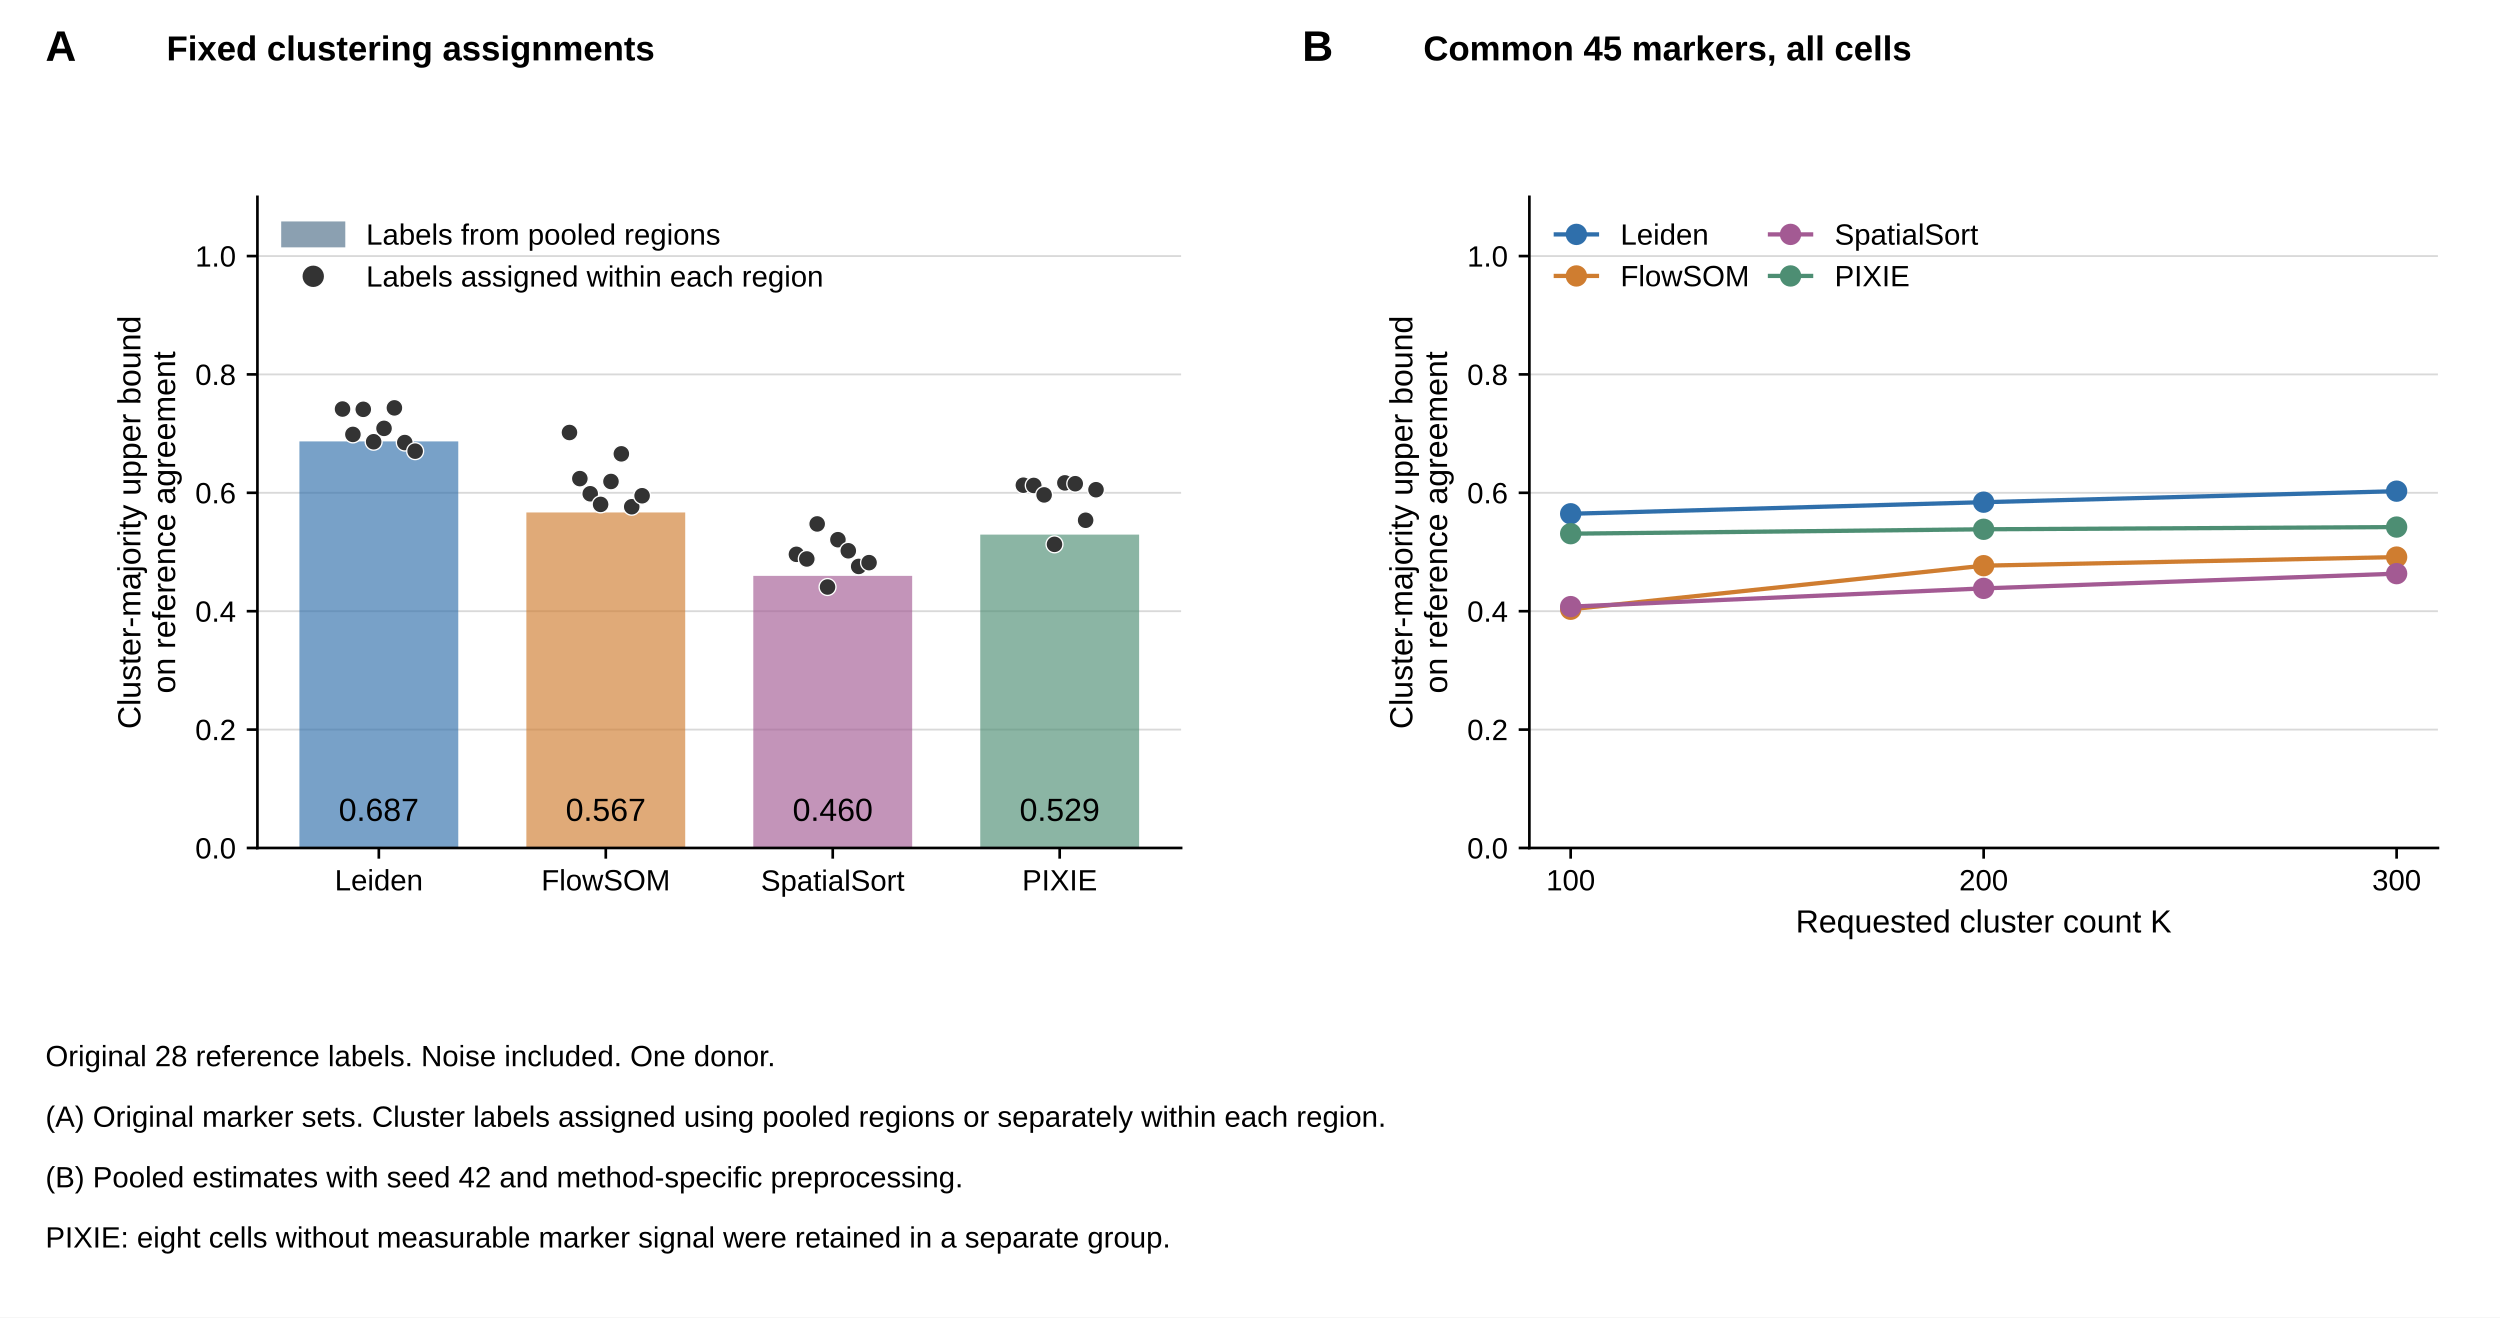
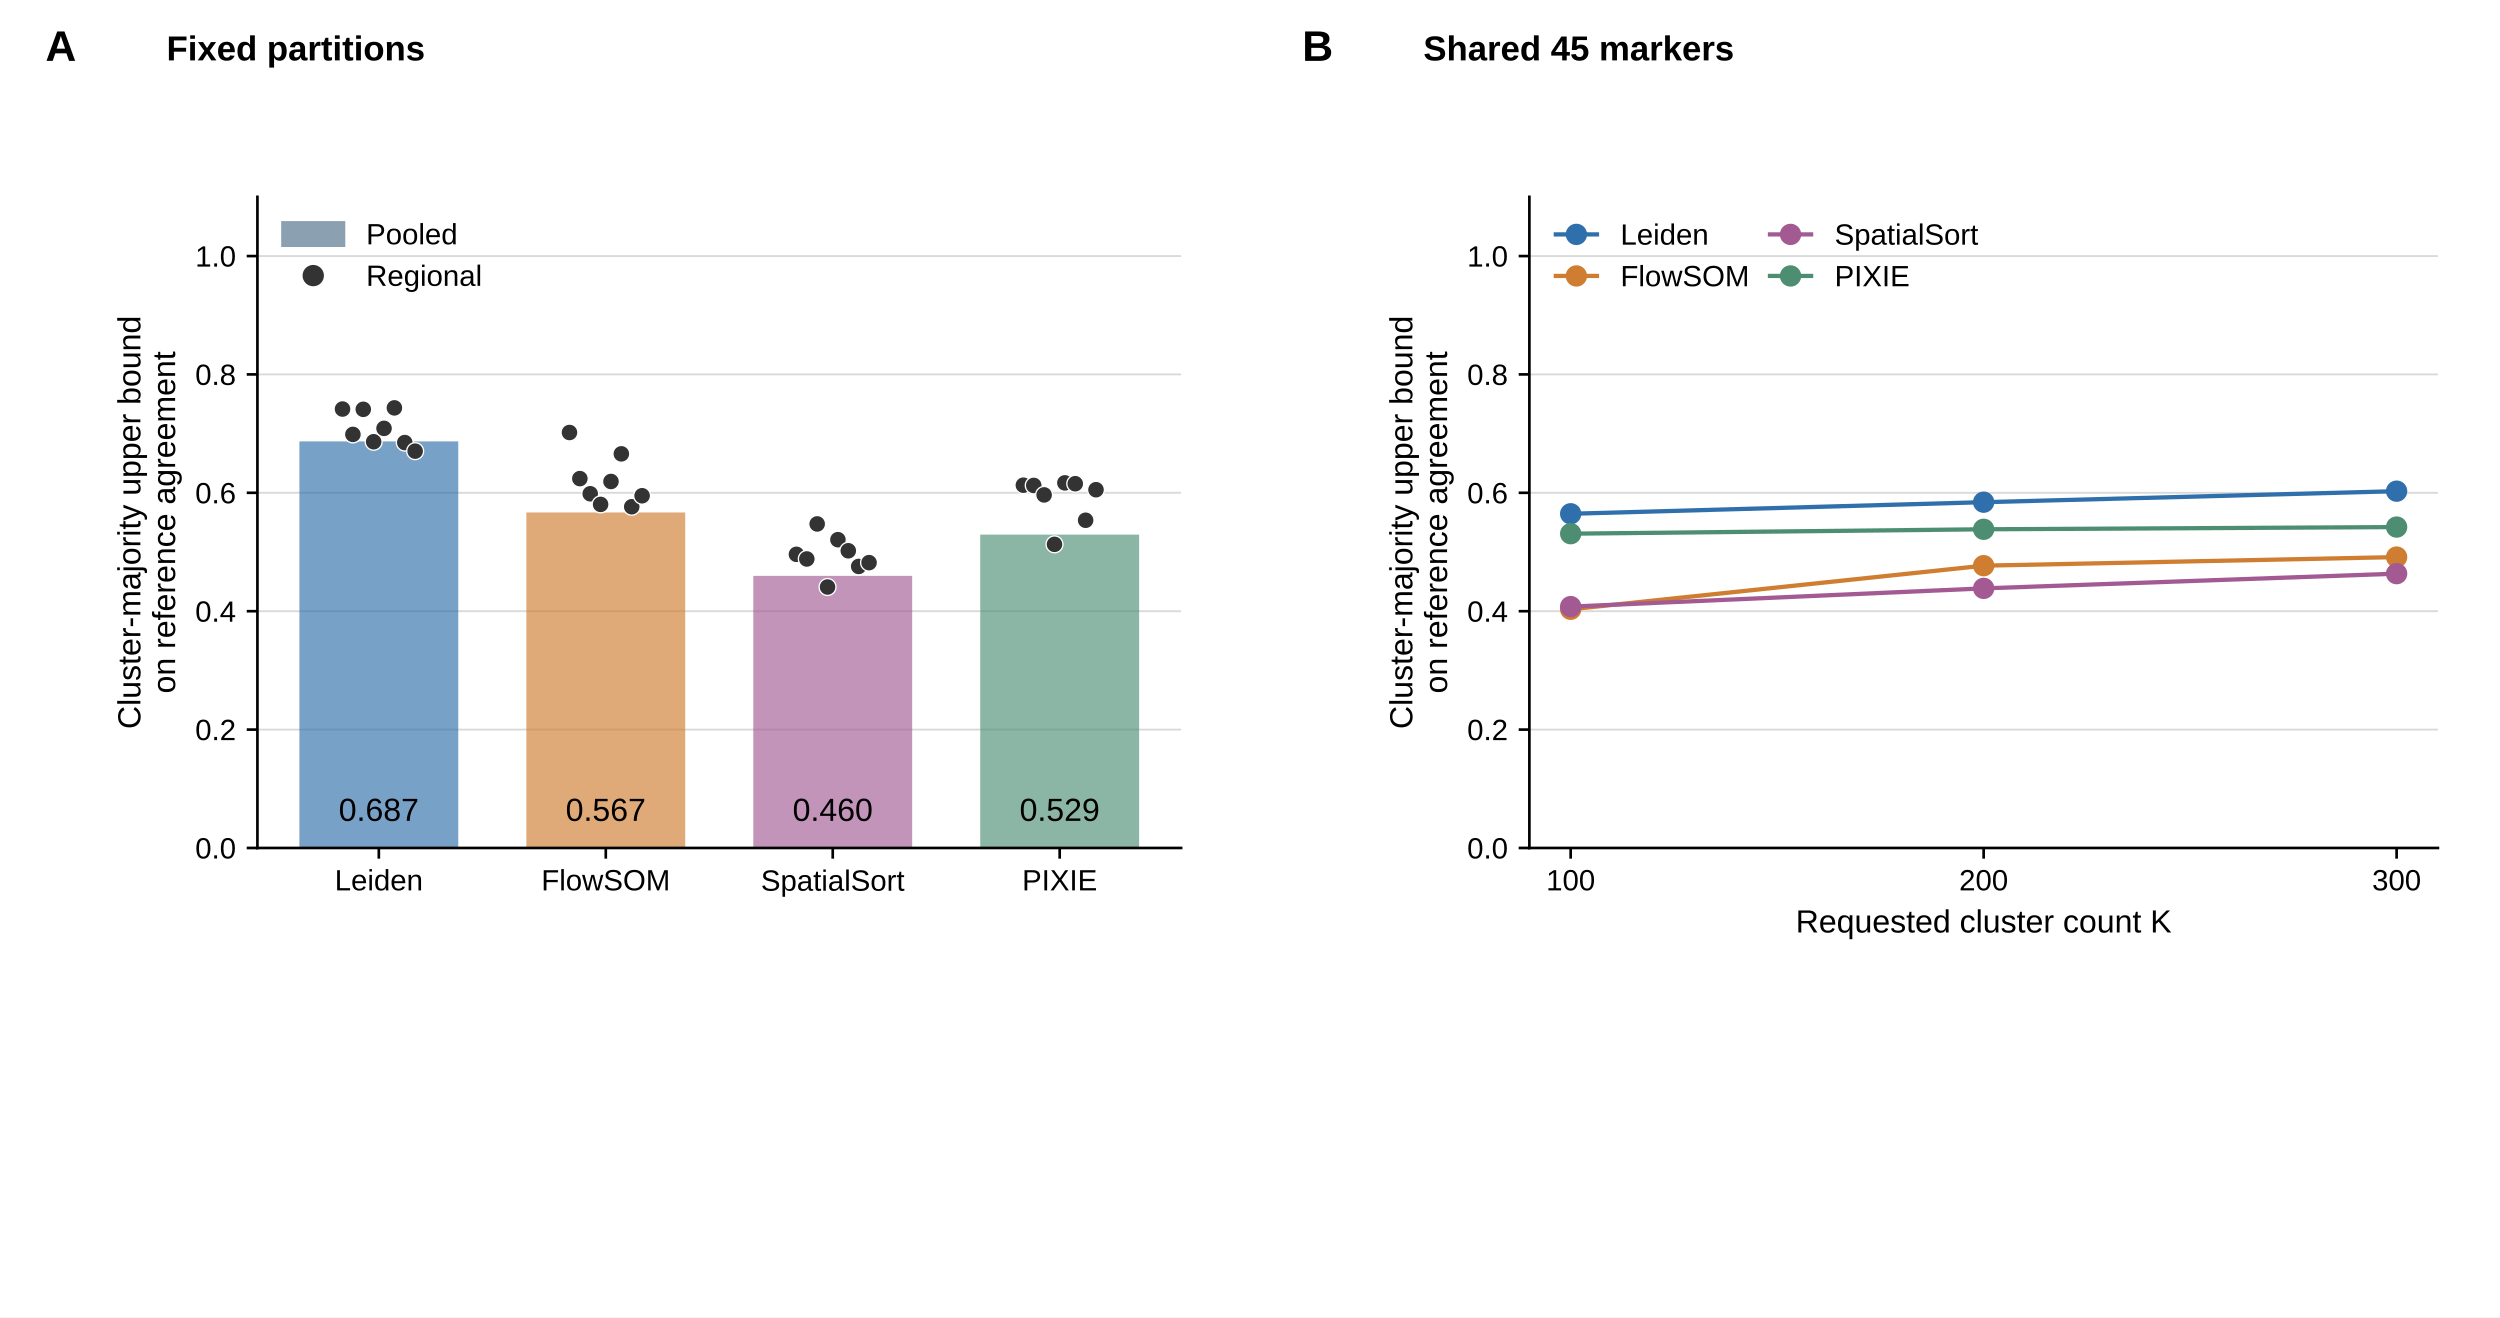
<svg xmlns="http://www.w3.org/2000/svg" xmlns:xlink="http://www.w3.org/1999/xlink" width="468pt" height="246.614pt" viewBox="0 0 468 246.614" version="1.1">
  <defs>
    <style type="text/css">*{stroke-linejoin: round; stroke-linecap: butt}</style>
  </defs>
  <g id="figure_1">
    <g id="patch_1">
      <path d="M 0 246.614  L 468 246.614  L 468 0  L 0 0  z " style="fill: #ffffff" />
    </g>
    <g id="axes_1">
      <g id="patch_2">
        <path d="M 48.189 158.74  L 221.102 158.74  L 221.102 36.85  L 48.189 36.85  z " style="fill: #ffffff" />
      </g>
      <g id="matplotlib.axis_1">
        <g id="xtick_1">
          <g id="line2d_1">
            <defs>
              <path id="me28803f079" d="M 0 0  L 0 2  " style="stroke: #000000; stroke-width: 0.5" />
            </defs>
            <g>
              <use xlink:href="#me28803f079" x="70.918" y="158.74" style="stroke: #000000; stroke-width: 0.5" />
            </g>
          </g>
          <g id="text_1">
-             <text style="font: 5.5px 'Arial', 'Liberation Sans', 'DejaVu Sans', sans-serif; text-anchor: middle" x="70.918" y="166.677" transform="rotate(-0 70.91838 166.677)">Leiden</text>
+             <text style="font-size: 5.5px; font-family: 'Arial', 'Liberation Sans', 'DejaVu Sans', sans-serif; text-anchor: middle" x="70.918" y="166.677" transform="rotate(-0 70.91838 166.677)">Leiden</text>
          </g>
        </g>
        <g id="xtick_2">
          <g id="line2d_2">
            <g>
              <use xlink:href="#me28803f079" x="113.403" y="158.74" style="stroke: #000000; stroke-width: 0.5" />
            </g>
          </g>
          <g id="text_2">
-             <text style="font: 5.5px 'Arial', 'Liberation Sans', 'DejaVu Sans', sans-serif; text-anchor: middle" x="113.403" y="166.677" transform="rotate(-0 113.4032 166.677)">FlowSOM</text>
+             <text style="font-size: 5.5px; font-family: 'Arial', 'Liberation Sans', 'DejaVu Sans', sans-serif; text-anchor: middle" x="113.403" y="166.677" transform="rotate(-0 113.4032 166.677)">FlowSOM</text>
          </g>
        </g>
        <g id="xtick_3">
          <g id="line2d_3">
            <g>
              <use xlink:href="#me28803f079" x="155.888" y="158.74" style="stroke: #000000; stroke-width: 0.5" />
            </g>
          </g>
          <g id="text_3">
-             <text style="font: 5.5px 'Arial', 'Liberation Sans', 'DejaVu Sans', sans-serif; text-anchor: middle" x="155.888" y="166.744" transform="rotate(-0 155.8881 166.744)">SpatialSort</text>
+             <text style="font-size: 5.5px; font-family: 'Arial', 'Liberation Sans', 'DejaVu Sans', sans-serif; text-anchor: middle" x="155.888" y="166.744" transform="rotate(-0 155.8881 166.744)">SpatialSort</text>
          </g>
        </g>
        <g id="xtick_4">
          <g id="line2d_4">
            <g>
              <use xlink:href="#me28803f079" x="198.373" y="158.74" style="stroke: #000000; stroke-width: 0.5" />
            </g>
          </g>
          <g id="text_4">
-             <text style="font: 5.5px 'Arial', 'Liberation Sans', 'DejaVu Sans', sans-serif; text-anchor: middle" x="198.373" y="166.677" transform="rotate(-0 198.373 166.677)">PIXIE</text>
+             <text style="font-size: 5.5px; font-family: 'Arial', 'Liberation Sans', 'DejaVu Sans', sans-serif; text-anchor: middle" x="198.373" y="166.677" transform="rotate(-0 198.373 166.677)">PIXIE</text>
          </g>
        </g>
      </g>
      <g id="matplotlib.axis_2">
        <g id="ytick_1">
          <g id="line2d_5">
-             <path d="M 48.189 158.74  L 221.102 158.74  " clip-path="url(#pdd2e382ac9)" style="fill: none; stroke: #d9d9d9; stroke-width: 0.35; stroke-linecap: square" />
+             <path d="M 48.189 158.74  L 221.102 158.74  " clip-path="url(#p82d02a8e5f)" style="fill: none; stroke: #d9d9d9; stroke-width: 0.35; stroke-linecap: square" />
          </g>
          <g id="line2d_6">
            <defs>
              <path id="m3e0531e842" d="M 0 0  L -2 0  " style="stroke: #000000; stroke-width: 0.5" />
            </defs>
            <g>
              <use xlink:href="#m3e0531e842" x="48.189" y="158.74" style="stroke: #000000; stroke-width: 0.5" />
            </g>
          </g>
          <g id="text_5">
-             <text style="font: 5.5px 'Arial', 'Liberation Sans', 'DejaVu Sans', sans-serif; text-anchor: end" x="44.189" y="160.709" transform="rotate(-0 44.18898 160.7086)">0.0</text>
+             <text style="font-size: 5.5px; font-family: 'Arial', 'Liberation Sans', 'DejaVu Sans', sans-serif; text-anchor: end" x="44.189" y="160.709" transform="rotate(-0 44.18898 160.7086)">0.0</text>
          </g>
        </g>
        <g id="ytick_2">
          <g id="line2d_7">
-             <path d="M 48.189 136.578  L 221.102 136.578  " clip-path="url(#pdd2e382ac9)" style="fill: none; stroke: #d9d9d9; stroke-width: 0.35; stroke-linecap: square" />
+             <path d="M 48.189 136.578  L 221.102 136.578  " clip-path="url(#p82d02a8e5f)" style="fill: none; stroke: #d9d9d9; stroke-width: 0.35; stroke-linecap: square" />
          </g>
          <g id="line2d_8">
            <g>
              <use xlink:href="#m3e0531e842" x="48.189" y="136.578" style="stroke: #000000; stroke-width: 0.5" />
            </g>
          </g>
          <g id="text_6">
-             <text style="font: 5.5px 'Arial', 'Liberation Sans', 'DejaVu Sans', sans-serif; text-anchor: end" x="44.189" y="138.547" transform="rotate(-0 44.18898 138.5468)">0.2</text>
+             <text style="font-size: 5.5px; font-family: 'Arial', 'Liberation Sans', 'DejaVu Sans', sans-serif; text-anchor: end" x="44.189" y="138.547" transform="rotate(-0 44.18898 138.5468)">0.2</text>
          </g>
        </g>
        <g id="ytick_3">
          <g id="line2d_9">
-             <path d="M 48.189 114.417  L 221.102 114.417  " clip-path="url(#pdd2e382ac9)" style="fill: none; stroke: #d9d9d9; stroke-width: 0.35; stroke-linecap: square" />
+             <path d="M 48.189 114.417  L 221.102 114.417  " clip-path="url(#p82d02a8e5f)" style="fill: none; stroke: #d9d9d9; stroke-width: 0.35; stroke-linecap: square" />
          </g>
          <g id="line2d_10">
            <g>
              <use xlink:href="#m3e0531e842" x="48.189" y="114.417" style="stroke: #000000; stroke-width: 0.5" />
            </g>
          </g>
          <g id="text_7">
-             <text style="font: 5.5px 'Arial', 'Liberation Sans', 'DejaVu Sans', sans-serif; text-anchor: end" x="44.189" y="116.385" transform="rotate(-0 44.18898 116.385)">0.4</text>
+             <text style="font-size: 5.5px; font-family: 'Arial', 'Liberation Sans', 'DejaVu Sans', sans-serif; text-anchor: end" x="44.189" y="116.385" transform="rotate(-0 44.18898 116.385)">0.4</text>
          </g>
        </g>
        <g id="ytick_4">
          <g id="line2d_11">
-             <path d="M 48.189 92.255  L 221.102 92.255  " clip-path="url(#pdd2e382ac9)" style="fill: none; stroke: #d9d9d9; stroke-width: 0.35; stroke-linecap: square" />
+             <path d="M 48.189 92.255  L 221.102 92.255  " clip-path="url(#p82d02a8e5f)" style="fill: none; stroke: #d9d9d9; stroke-width: 0.35; stroke-linecap: square" />
          </g>
          <g id="line2d_12">
            <g>
              <use xlink:href="#m3e0531e842" x="48.189" y="92.255" style="stroke: #000000; stroke-width: 0.5" />
            </g>
          </g>
          <g id="text_8">
-             <text style="font: 5.5px 'Arial', 'Liberation Sans', 'DejaVu Sans', sans-serif; text-anchor: end" x="44.189" y="94.223" transform="rotate(-0 44.18898 94.22323)">0.6</text>
+             <text style="font-size: 5.5px; font-family: 'Arial', 'Liberation Sans', 'DejaVu Sans', sans-serif; text-anchor: end" x="44.189" y="94.223" transform="rotate(-0 44.18898 94.22323)">0.6</text>
          </g>
        </g>
        <g id="ytick_5">
          <g id="line2d_13">
-             <path d="M 48.189 70.093  L 221.102 70.093  " clip-path="url(#pdd2e382ac9)" style="fill: none; stroke: #d9d9d9; stroke-width: 0.35; stroke-linecap: square" />
+             <path d="M 48.189 70.093  L 221.102 70.093  " clip-path="url(#p82d02a8e5f)" style="fill: none; stroke: #d9d9d9; stroke-width: 0.35; stroke-linecap: square" />
          </g>
          <g id="line2d_14">
            <g>
              <use xlink:href="#m3e0531e842" x="48.189" y="70.093" style="stroke: #000000; stroke-width: 0.5" />
            </g>
          </g>
          <g id="text_9">
-             <text style="font: 5.5px 'Arial', 'Liberation Sans', 'DejaVu Sans', sans-serif; text-anchor: end" x="44.189" y="72.061" transform="rotate(-0 44.18898 72.06145)">0.8</text>
+             <text style="font-size: 5.5px; font-family: 'Arial', 'Liberation Sans', 'DejaVu Sans', sans-serif; text-anchor: end" x="44.189" y="72.061" transform="rotate(-0 44.18898 72.06145)">0.8</text>
          </g>
        </g>
        <g id="ytick_6">
          <g id="line2d_15">
-             <path d="M 48.189 47.931  L 221.102 47.931  " clip-path="url(#pdd2e382ac9)" style="fill: none; stroke: #d9d9d9; stroke-width: 0.35; stroke-linecap: square" />
+             <path d="M 48.189 47.931  L 221.102 47.931  " clip-path="url(#p82d02a8e5f)" style="fill: none; stroke: #d9d9d9; stroke-width: 0.35; stroke-linecap: square" />
          </g>
          <g id="line2d_16">
            <g>
              <use xlink:href="#m3e0531e842" x="48.189" y="47.931" style="stroke: #000000; stroke-width: 0.5" />
            </g>
          </g>
          <g id="text_10">
-             <text style="font: 5.5px 'Arial', 'Liberation Sans', 'DejaVu Sans', sans-serif; text-anchor: end" x="44.189" y="49.9" transform="rotate(-0 44.18898 49.89968)">1.0</text>
+             <text style="font-size: 5.5px; font-family: 'Arial', 'Liberation Sans', 'DejaVu Sans', sans-serif; text-anchor: end" x="44.189" y="49.9" transform="rotate(-0 44.18898 49.89968)">1.0</text>
          </g>
        </g>
        <g id="text_11">
-           <text style="font: 6px 'Arial', 'Liberation Sans', 'DejaVu Sans', sans-serif" transform="translate(26.27698 136.4775) rotate(-90)">Cluster-majority upper bound</text>
-           <text style="font: 6px 'Arial', 'Liberation Sans', 'DejaVu Sans', sans-serif" transform="translate(32.78116 129.8123) rotate(-90)">on reference agreement</text>
+           <text style="font-size: 6px; font-family: 'Arial', 'Liberation Sans', 'DejaVu Sans', sans-serif" transform="translate(26.27698 136.4775) rotate(-90)">Cluster-majority upper bound</text>
+           <text style="font-size: 6px; font-family: 'Arial', 'Liberation Sans', 'DejaVu Sans', sans-serif" transform="translate(32.78116 129.8123) rotate(-90)">on reference agreement</text>
        </g>
      </g>
      <g id="patch_3">
-         <path d="M 56.049 158.74  L 85.788 158.74  L 85.788 82.631  L 56.049 82.631  z " clip-path="url(#pdd2e382ac9)" style="fill: #2f6fab; opacity: 0.65" />
+         <path d="M 56.049 158.74  L 85.788 158.74  L 85.788 82.631  L 56.049 82.631  z " clip-path="url(#p82d02a8e5f)" style="fill: #2f6fab; opacity: 0.65" />
      </g>
      <g id="patch_4">
-         <path d="M 98.534 158.74  L 128.273 158.74  L 128.273 95.933  L 98.534 95.933  z " clip-path="url(#pdd2e382ac9)" style="fill: #cf7d30; opacity: 0.65" />
+         <path d="M 98.534 158.74  L 128.273 158.74  L 128.273 95.933  L 98.534 95.933  z " clip-path="url(#p82d02a8e5f)" style="fill: #cf7d30; opacity: 0.65" />
      </g>
      <g id="patch_5">
-         <path d="M 141.018 158.74  L 170.758 158.74  L 170.758 107.802  L 141.018 107.802  z " clip-path="url(#pdd2e382ac9)" style="fill: #a35a93; opacity: 0.65" />
+         <path d="M 141.018 158.74  L 170.758 158.74  L 170.758 107.802  L 141.018 107.802  z " clip-path="url(#p82d02a8e5f)" style="fill: #a35a93; opacity: 0.65" />
      </g>
      <g id="patch_6">
-         <path d="M 183.503 158.74  L 213.243 158.74  L 213.243 100.078  L 183.503 100.078  z " clip-path="url(#pdd2e382ac9)" style="fill: #4d8e73; opacity: 0.65" />
+         <path d="M 183.503 158.74  L 213.243 158.74  L 213.243 100.078  L 183.503 100.078  z " clip-path="url(#p82d02a8e5f)" style="fill: #4d8e73; opacity: 0.65" />
      </g>
      <g id="patch_7">
        <path d="M 48.189 158.74  L 48.189 36.85  " style="fill: none; stroke: #000000; stroke-width: 0.5; stroke-linejoin: miter; stroke-linecap: square" />
      </g>
      <g id="patch_8">
        <path d="M 48.189 158.74  L 221.102 158.74  " style="fill: none; stroke: #000000; stroke-width: 0.5; stroke-linejoin: miter; stroke-linecap: square" />
      </g>
      <g id="PathCollection_1">
        <defs>
          <path id="ma0371ac737" d="M 0 1.581  C 0.419 1.581 0.822 1.415 1.118 1.118  C 1.415 0.822 1.581 0.419 1.581 0  C 1.581 -0.419 1.415 -0.822 1.118 -1.118  C 0.822 -1.415 0.419 -1.581 0 -1.581  C -0.419 -1.581 -0.822 -1.415 -1.118 -1.118  C -1.415 -0.822 -1.581 -0.419 -1.581 0  C -1.581 0.419 -1.415 0.822 -1.118 1.118  C -0.822 1.415 -0.419 1.581 0 1.581  z " style="stroke: #ffffff; stroke-width: 0.25" />
        </defs>
-         <g clip-path="url(#pdd2e382ac9)">
+         <g clip-path="url(#p82d02a8e5f)">
          <use xlink:href="#ma0371ac737" x="64.121" y="76.573" style="fill: #333333; stroke: #ffffff; stroke-width: 0.25" />
          <use xlink:href="#ma0371ac737" x="66.063" y="81.324" style="fill: #333333; stroke: #ffffff; stroke-width: 0.25" />
          <use xlink:href="#ma0371ac737" x="68.005" y="76.625" style="fill: #333333; stroke: #ffffff; stroke-width: 0.25" />
          <use xlink:href="#ma0371ac737" x="69.947" y="82.695" style="fill: #333333; stroke: #ffffff; stroke-width: 0.25" />
          <use xlink:href="#ma0371ac737" x="71.889" y="80.19" style="fill: #333333; stroke: #ffffff; stroke-width: 0.25" />
          <use xlink:href="#ma0371ac737" x="73.832" y="76.354" style="fill: #333333; stroke: #ffffff; stroke-width: 0.25" />
          <use xlink:href="#ma0371ac737" x="75.774" y="82.847" style="fill: #333333; stroke: #ffffff; stroke-width: 0.25" />
          <use xlink:href="#ma0371ac737" x="77.716" y="84.457" style="fill: #333333; stroke: #ffffff; stroke-width: 0.25" />
        </g>
      </g>
      <g id="text_12">
-         <text style="font: 6px 'Arial', 'Liberation Sans', 'DejaVu Sans', sans-serif; text-anchor: middle" x="70.918" y="153.669" transform="rotate(-0 70.91838 153.6693)">0.687</text>
+         <text style="font-size: 6px; font-family: 'Arial', 'Liberation Sans', 'DejaVu Sans', sans-serif; text-anchor: middle" x="70.918" y="153.669" transform="rotate(-0 70.91838 153.6693)">0.687</text>
      </g>
      <g id="PathCollection_2">
-         <g clip-path="url(#pdd2e382ac9)">
+         <g clip-path="url(#p82d02a8e5f)">
          <use xlink:href="#ma0371ac737" x="106.606" y="80.965" style="fill: #333333; stroke: #ffffff; stroke-width: 0.25" />
          <use xlink:href="#ma0371ac737" x="108.548" y="89.595" style="fill: #333333; stroke: #ffffff; stroke-width: 0.25" />
          <use xlink:href="#ma0371ac737" x="110.49" y="92.432" style="fill: #333333; stroke: #ffffff; stroke-width: 0.25" />
          <use xlink:href="#ma0371ac737" x="112.432" y="94.424" style="fill: #333333; stroke: #ffffff; stroke-width: 0.25" />
          <use xlink:href="#ma0371ac737" x="114.374" y="90.133" style="fill: #333333; stroke: #ffffff; stroke-width: 0.25" />
          <use xlink:href="#ma0371ac737" x="116.316" y="84.96" style="fill: #333333; stroke: #ffffff; stroke-width: 0.25" />
          <use xlink:href="#ma0371ac737" x="118.259" y="94.865" style="fill: #333333; stroke: #ffffff; stroke-width: 0.25" />
          <use xlink:href="#ma0371ac737" x="120.201" y="92.804" style="fill: #333333; stroke: #ffffff; stroke-width: 0.25" />
        </g>
      </g>
      <g id="text_13">
-         <text style="font: 6px 'Arial', 'Liberation Sans', 'DejaVu Sans', sans-serif; text-anchor: middle" x="113.403" y="153.669" transform="rotate(-0 113.4032 153.6693)">0.567</text>
+         <text style="font-size: 6px; font-family: 'Arial', 'Liberation Sans', 'DejaVu Sans', sans-serif; text-anchor: middle" x="113.403" y="153.669" transform="rotate(-0 113.4032 153.6693)">0.567</text>
      </g>
      <g id="PathCollection_3">
-         <g clip-path="url(#pdd2e382ac9)">
+         <g clip-path="url(#p82d02a8e5f)">
          <use xlink:href="#ma0371ac737" x="149.091" y="103.771" style="fill: #333333; stroke: #ffffff; stroke-width: 0.25" />
          <use xlink:href="#ma0371ac737" x="151.033" y="104.638" style="fill: #333333; stroke: #ffffff; stroke-width: 0.25" />
          <use xlink:href="#ma0371ac737" x="152.975" y="98.08" style="fill: #333333; stroke: #ffffff; stroke-width: 0.25" />
          <use xlink:href="#ma0371ac737" x="154.917" y="109.888" style="fill: #333333; stroke: #ffffff; stroke-width: 0.25" />
          <use xlink:href="#ma0371ac737" x="156.859" y="101.03" style="fill: #333333; stroke: #ffffff; stroke-width: 0.25" />
          <use xlink:href="#ma0371ac737" x="158.801" y="103.105" style="fill: #333333; stroke: #ffffff; stroke-width: 0.25" />
          <use xlink:href="#ma0371ac737" x="160.744" y="106.036" style="fill: #333333; stroke: #ffffff; stroke-width: 0.25" />
          <use xlink:href="#ma0371ac737" x="162.686" y="105.326" style="fill: #333333; stroke: #ffffff; stroke-width: 0.25" />
        </g>
      </g>
      <g id="text_14">
-         <text style="font: 6px 'Arial', 'Liberation Sans', 'DejaVu Sans', sans-serif; text-anchor: middle" x="155.888" y="153.669" transform="rotate(-0 155.8881 153.6693)">0.460</text>
+         <text style="font-size: 6px; font-family: 'Arial', 'Liberation Sans', 'DejaVu Sans', sans-serif; text-anchor: middle" x="155.888" y="153.669" transform="rotate(-0 155.8881 153.6693)">0.460</text>
      </g>
      <g id="PathCollection_4">
-         <g clip-path="url(#pdd2e382ac9)">
+         <g clip-path="url(#p82d02a8e5f)">
          <use xlink:href="#ma0371ac737" x="191.575" y="90.83" style="fill: #333333; stroke: #ffffff; stroke-width: 0.25" />
          <use xlink:href="#ma0371ac737" x="193.518" y="90.875" style="fill: #333333; stroke: #ffffff; stroke-width: 0.25" />
          <use xlink:href="#ma0371ac737" x="195.46" y="92.646" style="fill: #333333; stroke: #ffffff; stroke-width: 0.25" />
          <use xlink:href="#ma0371ac737" x="197.402" y="101.903" style="fill: #333333; stroke: #ffffff; stroke-width: 0.25" />
          <use xlink:href="#ma0371ac737" x="199.344" y="90.394" style="fill: #333333; stroke: #ffffff; stroke-width: 0.25" />
          <use xlink:href="#ma0371ac737" x="201.286" y="90.551" style="fill: #333333; stroke: #ffffff; stroke-width: 0.25" />
          <use xlink:href="#ma0371ac737" x="203.228" y="97.392" style="fill: #333333; stroke: #ffffff; stroke-width: 0.25" />
          <use xlink:href="#ma0371ac737" x="205.171" y="91.675" style="fill: #333333; stroke: #ffffff; stroke-width: 0.25" />
        </g>
      </g>
      <g id="text_15">
-         <text style="font: 6px 'Arial', 'Liberation Sans', 'DejaVu Sans', sans-serif; text-anchor: middle" x="198.373" y="153.669" transform="rotate(-0 198.373 153.6693)">0.529</text>
+         <text style="font-size: 6px; font-family: 'Arial', 'Liberation Sans', 'DejaVu Sans', sans-serif; text-anchor: middle" x="198.373" y="153.669" transform="rotate(-0 198.373 153.6693)">0.529</text>
      </g>
      <g id="legend_1">
        <g id="patch_9">
-           <path d="M 53.139 45.804  L 64.139 45.804  L 64.139 41.954  L 53.139 41.954  z " style="fill: #8ba0b1; stroke: #8ba0b1; stroke-linejoin: miter" />
+           <path d="M 53.139 45.737  L 64.139 45.737  L 64.139 41.887  L 53.139 41.887  z " style="fill: #8ba0b1; stroke: #8ba0b1; stroke-linejoin: miter" />
        </g>
        <g id="text_16">
-           <text style="font: 5.5px 'Arial', 'Liberation Sans', 'DejaVu Sans', sans-serif; text-anchor: start" x="68.539" y="45.804" transform="rotate(-0 68.53898 45.80422)">Labels from pooled regions</text>
+           <text style="font-size: 5.5px; font-family: 'Arial', 'Liberation Sans', 'DejaVu Sans', sans-serif; text-anchor: start" x="68.539" y="45.737" transform="rotate(-0 68.53898 45.73719)">Pooled</text>
        </g>
        <g id="line2d_17">
          <defs>
            <path id="m377810d4bd" d="M 0 1.5  C 0.398 1.5 0.779 1.342 1.061 1.061  C 1.342 0.779 1.5 0.398 1.5 0  C 1.5 -0.398 1.342 -0.779 1.061 -1.061  C 0.779 -1.342 0.398 -1.5 0 -1.5  C -0.398 -1.5 -0.779 -1.342 -1.061 -1.061  C -1.342 -0.779 -1.5 -0.398 -1.5 0  C -1.5 0.398 -1.342 0.779 -1.061 1.061  C -0.779 1.342 -0.398 1.5 0 1.5  z " style="stroke: #333333" />
          </defs>
          <g>
-             <use xlink:href="#m377810d4bd" x="58.639" y="51.724" style="fill: #333333; stroke: #333333" />
+             <use xlink:href="#m377810d4bd" x="58.639" y="51.592" style="fill: #333333; stroke: #333333" />
          </g>
        </g>
        <g id="text_17">
-           <text style="font: 5.5px 'Arial', 'Liberation Sans', 'DejaVu Sans', sans-serif; text-anchor: start" x="68.539" y="53.649" transform="rotate(-0 68.53898 53.6486)">Labels assigned within each region</text>
+           <text style="font-size: 5.5px; font-family: 'Arial', 'Liberation Sans', 'DejaVu Sans', sans-serif; text-anchor: start" x="68.539" y="53.517" transform="rotate(-0 68.53898 53.51711)">Regional</text>
        </g>
      </g>
    </g>
    <g id="axes_2">
      <g id="patch_10">
        <path d="M 286.299 158.74  L 456.378 158.74  L 456.378 36.85  L 286.299 36.85  z " style="fill: #ffffff" />
      </g>
      <g id="matplotlib.axis_3">
        <g id="xtick_5">
          <g id="line2d_18">
            <g>
              <use xlink:href="#me28803f079" x="294.03" y="158.74" style="stroke: #000000; stroke-width: 0.5" />
            </g>
          </g>
          <g id="text_18">
-             <text style="font: 5.5px 'Arial', 'Liberation Sans', 'DejaVu Sans', sans-serif; text-anchor: middle" x="294.03" y="166.677" transform="rotate(-0 294.0301 166.677)">100</text>
+             <text style="font-size: 5.5px; font-family: 'Arial', 'Liberation Sans', 'DejaVu Sans', sans-serif; text-anchor: middle" x="294.03" y="166.677" transform="rotate(-0 294.0301 166.677)">100</text>
          </g>
        </g>
        <g id="xtick_6">
          <g id="line2d_19">
            <g>
              <use xlink:href="#me28803f079" x="371.339" y="158.74" style="stroke: #000000; stroke-width: 0.5" />
            </g>
          </g>
          <g id="text_19">
-             <text style="font: 5.5px 'Arial', 'Liberation Sans', 'DejaVu Sans', sans-serif; text-anchor: middle" x="371.339" y="166.677" transform="rotate(-0 371.3386 166.677)">200</text>
+             <text style="font-size: 5.5px; font-family: 'Arial', 'Liberation Sans', 'DejaVu Sans', sans-serif; text-anchor: middle" x="371.339" y="166.677" transform="rotate(-0 371.3386 166.677)">200</text>
          </g>
        </g>
        <g id="xtick_7">
          <g id="line2d_20">
            <g>
              <use xlink:href="#me28803f079" x="448.647" y="158.74" style="stroke: #000000; stroke-width: 0.5" />
            </g>
          </g>
          <g id="text_20">
-             <text style="font: 5.5px 'Arial', 'Liberation Sans', 'DejaVu Sans', sans-serif; text-anchor: middle" x="448.647" y="166.677" transform="rotate(-0 448.6471 166.677)">300</text>
+             <text style="font-size: 5.5px; font-family: 'Arial', 'Liberation Sans', 'DejaVu Sans', sans-serif; text-anchor: middle" x="448.647" y="166.677" transform="rotate(-0 448.6471 166.677)">300</text>
          </g>
        </g>
        <g id="text_21">
-           <text style="font: 6px 'Arial', 'Liberation Sans', 'DejaVu Sans', sans-serif; text-anchor: middle" x="371.339" y="174.565" transform="rotate(-0 371.3386 174.5648)">Requested cluster count K</text>
+           <text style="font-size: 6px; font-family: 'Arial', 'Liberation Sans', 'DejaVu Sans', sans-serif; text-anchor: middle" x="371.339" y="174.565" transform="rotate(-0 371.3386 174.5648)">Requested cluster count K</text>
        </g>
      </g>
      <g id="matplotlib.axis_4">
        <g id="ytick_7">
          <g id="line2d_21">
-             <path d="M 286.299 158.74  L 456.378 158.74  " clip-path="url(#pa8ffacb4a8)" style="fill: none; stroke: #d9d9d9; stroke-width: 0.35; stroke-linecap: square" />
+             <path d="M 286.299 158.74  L 456.378 158.74  " clip-path="url(#pe831721064)" style="fill: none; stroke: #d9d9d9; stroke-width: 0.35; stroke-linecap: square" />
          </g>
          <g id="line2d_22">
            <g>
              <use xlink:href="#m3e0531e842" x="286.299" y="158.74" style="stroke: #000000; stroke-width: 0.5" />
            </g>
          </g>
          <g id="text_22">
-             <text style="font: 5.5px 'Arial', 'Liberation Sans', 'DejaVu Sans', sans-serif; text-anchor: end" x="282.299" y="160.709" transform="rotate(-0 282.2992 160.7086)">0.0</text>
+             <text style="font-size: 5.5px; font-family: 'Arial', 'Liberation Sans', 'DejaVu Sans', sans-serif; text-anchor: end" x="282.299" y="160.709" transform="rotate(-0 282.2992 160.7086)">0.0</text>
          </g>
        </g>
        <g id="ytick_8">
          <g id="line2d_23">
-             <path d="M 286.299 136.578  L 456.378 136.578  " clip-path="url(#pa8ffacb4a8)" style="fill: none; stroke: #d9d9d9; stroke-width: 0.35; stroke-linecap: square" />
+             <path d="M 286.299 136.578  L 456.378 136.578  " clip-path="url(#pe831721064)" style="fill: none; stroke: #d9d9d9; stroke-width: 0.35; stroke-linecap: square" />
          </g>
          <g id="line2d_24">
            <g>
              <use xlink:href="#m3e0531e842" x="286.299" y="136.578" style="stroke: #000000; stroke-width: 0.5" />
            </g>
          </g>
          <g id="text_23">
-             <text style="font: 5.5px 'Arial', 'Liberation Sans', 'DejaVu Sans', sans-serif; text-anchor: end" x="282.299" y="138.547" transform="rotate(-0 282.2992 138.5468)">0.2</text>
+             <text style="font-size: 5.5px; font-family: 'Arial', 'Liberation Sans', 'DejaVu Sans', sans-serif; text-anchor: end" x="282.299" y="138.547" transform="rotate(-0 282.2992 138.5468)">0.2</text>
          </g>
        </g>
        <g id="ytick_9">
          <g id="line2d_25">
-             <path d="M 286.299 114.417  L 456.378 114.417  " clip-path="url(#pa8ffacb4a8)" style="fill: none; stroke: #d9d9d9; stroke-width: 0.35; stroke-linecap: square" />
+             <path d="M 286.299 114.417  L 456.378 114.417  " clip-path="url(#pe831721064)" style="fill: none; stroke: #d9d9d9; stroke-width: 0.35; stroke-linecap: square" />
          </g>
          <g id="line2d_26">
            <g>
              <use xlink:href="#m3e0531e842" x="286.299" y="114.417" style="stroke: #000000; stroke-width: 0.5" />
            </g>
          </g>
          <g id="text_24">
-             <text style="font: 5.5px 'Arial', 'Liberation Sans', 'DejaVu Sans', sans-serif; text-anchor: end" x="282.299" y="116.385" transform="rotate(-0 282.2992 116.385)">0.4</text>
+             <text style="font-size: 5.5px; font-family: 'Arial', 'Liberation Sans', 'DejaVu Sans', sans-serif; text-anchor: end" x="282.299" y="116.385" transform="rotate(-0 282.2992 116.385)">0.4</text>
          </g>
        </g>
        <g id="ytick_10">
          <g id="line2d_27">
-             <path d="M 286.299 92.255  L 456.378 92.255  " clip-path="url(#pa8ffacb4a8)" style="fill: none; stroke: #d9d9d9; stroke-width: 0.35; stroke-linecap: square" />
+             <path d="M 286.299 92.255  L 456.378 92.255  " clip-path="url(#pe831721064)" style="fill: none; stroke: #d9d9d9; stroke-width: 0.35; stroke-linecap: square" />
          </g>
          <g id="line2d_28">
            <g>
              <use xlink:href="#m3e0531e842" x="286.299" y="92.255" style="stroke: #000000; stroke-width: 0.5" />
            </g>
          </g>
          <g id="text_25">
-             <text style="font: 5.5px 'Arial', 'Liberation Sans', 'DejaVu Sans', sans-serif; text-anchor: end" x="282.299" y="94.223" transform="rotate(-0 282.2992 94.22323)">0.6</text>
+             <text style="font-size: 5.5px; font-family: 'Arial', 'Liberation Sans', 'DejaVu Sans', sans-serif; text-anchor: end" x="282.299" y="94.223" transform="rotate(-0 282.2992 94.22323)">0.6</text>
          </g>
        </g>
        <g id="ytick_11">
          <g id="line2d_29">
-             <path d="M 286.299 70.093  L 456.378 70.093  " clip-path="url(#pa8ffacb4a8)" style="fill: none; stroke: #d9d9d9; stroke-width: 0.35; stroke-linecap: square" />
+             <path d="M 286.299 70.093  L 456.378 70.093  " clip-path="url(#pe831721064)" style="fill: none; stroke: #d9d9d9; stroke-width: 0.35; stroke-linecap: square" />
          </g>
          <g id="line2d_30">
            <g>
              <use xlink:href="#m3e0531e842" x="286.299" y="70.093" style="stroke: #000000; stroke-width: 0.5" />
            </g>
          </g>
          <g id="text_26">
-             <text style="font: 5.5px 'Arial', 'Liberation Sans', 'DejaVu Sans', sans-serif; text-anchor: end" x="282.299" y="72.061" transform="rotate(-0 282.2992 72.06145)">0.8</text>
+             <text style="font-size: 5.5px; font-family: 'Arial', 'Liberation Sans', 'DejaVu Sans', sans-serif; text-anchor: end" x="282.299" y="72.061" transform="rotate(-0 282.2992 72.06145)">0.8</text>
          </g>
        </g>
        <g id="ytick_12">
          <g id="line2d_31">
-             <path d="M 286.299 47.931  L 456.378 47.931  " clip-path="url(#pa8ffacb4a8)" style="fill: none; stroke: #d9d9d9; stroke-width: 0.35; stroke-linecap: square" />
+             <path d="M 286.299 47.931  L 456.378 47.931  " clip-path="url(#pe831721064)" style="fill: none; stroke: #d9d9d9; stroke-width: 0.35; stroke-linecap: square" />
          </g>
          <g id="line2d_32">
            <g>
              <use xlink:href="#m3e0531e842" x="286.299" y="47.931" style="stroke: #000000; stroke-width: 0.5" />
            </g>
          </g>
          <g id="text_27">
-             <text style="font: 5.5px 'Arial', 'Liberation Sans', 'DejaVu Sans', sans-serif; text-anchor: end" x="282.299" y="49.9" transform="rotate(-0 282.2992 49.89968)">1.0</text>
+             <text style="font-size: 5.5px; font-family: 'Arial', 'Liberation Sans', 'DejaVu Sans', sans-serif; text-anchor: end" x="282.299" y="49.9" transform="rotate(-0 282.2992 49.89968)">1.0</text>
          </g>
        </g>
        <g id="text_28">
-           <text style="font: 6px 'Arial', 'Liberation Sans', 'DejaVu Sans', sans-serif" transform="translate(264.3872 136.4775) rotate(-90)">Cluster-majority upper bound</text>
-           <text style="font: 6px 'Arial', 'Liberation Sans', 'DejaVu Sans', sans-serif" transform="translate(270.8914 129.8123) rotate(-90)">on reference agreement</text>
+           <text style="font-size: 6px; font-family: 'Arial', 'Liberation Sans', 'DejaVu Sans', sans-serif" transform="translate(264.3872 136.4775) rotate(-90)">Cluster-majority upper bound</text>
+           <text style="font-size: 6px; font-family: 'Arial', 'Liberation Sans', 'DejaVu Sans', sans-serif" transform="translate(270.8914 129.8123) rotate(-90)">on reference agreement</text>
        </g>
      </g>
      <g id="line2d_33">
-         <path d="M 294.03 96.178  L 371.339 94.008  L 448.647 91.946  " clip-path="url(#pa8ffacb4a8)" style="fill: none; stroke: #2f6fab; stroke-width: 0.8; stroke-linecap: square" />
+         <path d="M 294.03 96.178  L 371.339 94.008  L 448.647 91.946  " clip-path="url(#pe831721064)" style="fill: none; stroke: #2f6fab; stroke-width: 0.8; stroke-linecap: square" />
        <defs>
          <path id="m7f1d530765" d="M 0 1.5  C 0.398 1.5 0.779 1.342 1.061 1.061  C 1.342 0.779 1.5 0.398 1.5 0  C 1.5 -0.398 1.342 -0.779 1.061 -1.061  C 0.779 -1.342 0.398 -1.5 0 -1.5  C -0.398 -1.5 -0.779 -1.342 -1.061 -1.061  C -1.342 -0.779 -1.5 -0.398 -1.5 0  C -1.5 0.398 -1.342 0.779 -1.061 1.061  C -0.779 1.342 -0.398 1.5 0 1.5  z " style="stroke: #2f6fab" />
        </defs>
-         <g clip-path="url(#pa8ffacb4a8)">
+         <g clip-path="url(#pe831721064)">
          <use xlink:href="#m7f1d530765" x="294.03" y="96.178" style="fill: #2f6fab; stroke: #2f6fab" />
          <use xlink:href="#m7f1d530765" x="371.339" y="94.008" style="fill: #2f6fab; stroke: #2f6fab" />
          <use xlink:href="#m7f1d530765" x="448.647" y="91.946" style="fill: #2f6fab; stroke: #2f6fab" />
        </g>
      </g>
      <g id="line2d_34">
-         <path d="M 294.03 114.056  L 371.339 105.894  L 448.647 104.285  " clip-path="url(#pa8ffacb4a8)" style="fill: none; stroke: #cf7d30; stroke-width: 0.8; stroke-linecap: square" />
+         <path d="M 294.03 114.056  L 371.339 105.894  L 448.647 104.285  " clip-path="url(#pe831721064)" style="fill: none; stroke: #cf7d30; stroke-width: 0.8; stroke-linecap: square" />
        <defs>
          <path id="ma8f53467c2" d="M 0 1.5  C 0.398 1.5 0.779 1.342 1.061 1.061  C 1.342 0.779 1.5 0.398 1.5 0  C 1.5 -0.398 1.342 -0.779 1.061 -1.061  C 0.779 -1.342 0.398 -1.5 0 -1.5  C -0.398 -1.5 -0.779 -1.342 -1.061 -1.061  C -1.342 -0.779 -1.5 -0.398 -1.5 0  C -1.5 0.398 -1.342 0.779 -1.061 1.061  C -0.779 1.342 -0.398 1.5 0 1.5  z " style="stroke: #cf7d30" />
        </defs>
-         <g clip-path="url(#pa8ffacb4a8)">
+         <g clip-path="url(#pe831721064)">
          <use xlink:href="#ma8f53467c2" x="294.03" y="114.056" style="fill: #cf7d30; stroke: #cf7d30" />
          <use xlink:href="#ma8f53467c2" x="371.339" y="105.894" style="fill: #cf7d30; stroke: #cf7d30" />
          <use xlink:href="#ma8f53467c2" x="448.647" y="104.285" style="fill: #cf7d30; stroke: #cf7d30" />
        </g>
      </g>
      <g id="line2d_35">
-         <path d="M 294.03 113.557  L 371.339 110.143  L 448.647 107.386  " clip-path="url(#pa8ffacb4a8)" style="fill: none; stroke: #a35a93; stroke-width: 0.8; stroke-linecap: square" />
+         <path d="M 294.03 113.557  L 371.339 110.143  L 448.647 107.386  " clip-path="url(#pe831721064)" style="fill: none; stroke: #a35a93; stroke-width: 0.8; stroke-linecap: square" />
        <defs>
          <path id="m7a087b3499" d="M 0 1.5  C 0.398 1.5 0.779 1.342 1.061 1.061  C 1.342 0.779 1.5 0.398 1.5 0  C 1.5 -0.398 1.342 -0.779 1.061 -1.061  C 0.779 -1.342 0.398 -1.5 0 -1.5  C -0.398 -1.5 -0.779 -1.342 -1.061 -1.061  C -1.342 -0.779 -1.5 -0.398 -1.5 0  C -1.5 0.398 -1.342 0.779 -1.061 1.061  C -0.779 1.342 -0.398 1.5 0 1.5  z " style="stroke: #a35a93" />
        </defs>
-         <g clip-path="url(#pa8ffacb4a8)">
+         <g clip-path="url(#pe831721064)">
          <use xlink:href="#m7a087b3499" x="294.03" y="113.557" style="fill: #a35a93; stroke: #a35a93" />
          <use xlink:href="#m7a087b3499" x="371.339" y="110.143" style="fill: #a35a93; stroke: #a35a93" />
          <use xlink:href="#m7a087b3499" x="448.647" y="107.386" style="fill: #a35a93; stroke: #a35a93" />
        </g>
      </g>
      <g id="line2d_36">
-         <path d="M 294.03 99.905  L 371.339 99.083  L 448.647 98.666  " clip-path="url(#pa8ffacb4a8)" style="fill: none; stroke: #4d8e73; stroke-width: 0.8; stroke-linecap: square" />
+         <path d="M 294.03 99.905  L 371.339 99.083  L 448.647 98.666  " clip-path="url(#pe831721064)" style="fill: none; stroke: #4d8e73; stroke-width: 0.8; stroke-linecap: square" />
        <defs>
          <path id="m4c1c270cd2" d="M 0 1.5  C 0.398 1.5 0.779 1.342 1.061 1.061  C 1.342 0.779 1.5 0.398 1.5 0  C 1.5 -0.398 1.342 -0.779 1.061 -1.061  C 0.779 -1.342 0.398 -1.5 0 -1.5  C -0.398 -1.5 -0.779 -1.342 -1.061 -1.061  C -1.342 -0.779 -1.5 -0.398 -1.5 0  C -1.5 0.398 -1.342 0.779 -1.061 1.061  C -0.779 1.342 -0.398 1.5 0 1.5  z " style="stroke: #4d8e73" />
        </defs>
-         <g clip-path="url(#pa8ffacb4a8)">
+         <g clip-path="url(#pe831721064)">
          <use xlink:href="#m4c1c270cd2" x="294.03" y="99.905" style="fill: #4d8e73; stroke: #4d8e73" />
          <use xlink:href="#m4c1c270cd2" x="371.339" y="99.083" style="fill: #4d8e73; stroke: #4d8e73" />
          <use xlink:href="#m4c1c270cd2" x="448.647" y="98.666" style="fill: #4d8e73; stroke: #4d8e73" />
        </g>
      </g>
      <g id="patch_11">
        <path d="M 286.299 158.74  L 286.299 36.85  " style="fill: none; stroke: #000000; stroke-width: 0.5; stroke-linejoin: miter; stroke-linecap: square" />
      </g>
      <g id="patch_12">
        <path d="M 286.299 158.74  L 456.378 158.74  " style="fill: none; stroke: #000000; stroke-width: 0.5; stroke-linejoin: miter; stroke-linecap: square" />
      </g>
      <g id="legend_2">
        <g id="line2d_37">
          <path d="M 291.249 43.879  L 295.099 43.879  L 298.949 43.879  " style="fill: none; stroke: #2f6fab; stroke-width: 0.8; stroke-linecap: square" />
          <g>
            <use xlink:href="#m7f1d530765" x="295.099" y="43.879" style="fill: #2f6fab; stroke: #2f6fab" />
          </g>
        </g>
        <g id="text_29">
-           <text style="font: 5.5px 'Arial', 'Liberation Sans', 'DejaVu Sans', sans-serif; text-anchor: start" x="303.349" y="45.804" transform="rotate(-0 303.3492 45.80422)">Leiden</text>
+           <text style="font-size: 5.5px; font-family: 'Arial', 'Liberation Sans', 'DejaVu Sans', sans-serif; text-anchor: start" x="303.349" y="45.804" transform="rotate(-0 303.3492 45.80422)">Leiden</text>
        </g>
        <g id="line2d_38">
          <path d="M 291.249 51.659  L 295.099 51.659  L 298.949 51.659  " style="fill: none; stroke: #cf7d30; stroke-width: 0.8; stroke-linecap: square" />
          <g>
            <use xlink:href="#ma8f53467c2" x="295.099" y="51.659" style="fill: #cf7d30; stroke: #cf7d30" />
          </g>
        </g>
        <g id="text_30">
-           <text style="font: 5.5px 'Arial', 'Liberation Sans', 'DejaVu Sans', sans-serif; text-anchor: start" x="303.349" y="53.584" transform="rotate(-0 303.3492 53.58414)">FlowSOM</text>
+           <text style="font-size: 5.5px; font-family: 'Arial', 'Liberation Sans', 'DejaVu Sans', sans-serif; text-anchor: start" x="303.349" y="53.584" transform="rotate(-0 303.3492 53.58414)">FlowSOM</text>
        </g>
        <g id="line2d_39">
          <path d="M 331.339 43.879  L 335.189 43.879  L 339.039 43.879  " style="fill: none; stroke: #a35a93; stroke-width: 0.8; stroke-linecap: square" />
          <g>
            <use xlink:href="#m7a087b3499" x="335.189" y="43.879" style="fill: #a35a93; stroke: #a35a93" />
          </g>
        </g>
        <g id="text_31">
-           <text style="font: 5.5px 'Arial', 'Liberation Sans', 'DejaVu Sans', sans-serif; text-anchor: start" x="343.439" y="45.804" transform="rotate(-0 343.4391 45.80422)">SpatialSort</text>
+           <text style="font-size: 5.5px; font-family: 'Arial', 'Liberation Sans', 'DejaVu Sans', sans-serif; text-anchor: start" x="343.439" y="45.804" transform="rotate(-0 343.4391 45.80422)">SpatialSort</text>
        </g>
        <g id="line2d_40">
          <path d="M 331.339 51.659  L 335.189 51.659  L 339.039 51.659  " style="fill: none; stroke: #4d8e73; stroke-width: 0.8; stroke-linecap: square" />
          <g>
            <use xlink:href="#m4c1c270cd2" x="335.189" y="51.659" style="fill: #4d8e73; stroke: #4d8e73" />
          </g>
        </g>
        <g id="text_32">
-           <text style="font: 5.5px 'Arial', 'Liberation Sans', 'DejaVu Sans', sans-serif; text-anchor: start" x="343.439" y="53.584" transform="rotate(-0 343.4391 53.58414)">PIXIE</text>
+           <text style="font-size: 5.5px; font-family: 'Arial', 'Liberation Sans', 'DejaVu Sans', sans-serif; text-anchor: start" x="343.439" y="53.584" transform="rotate(-0 343.4391 53.58414)">PIXIE</text>
        </g>
      </g>
    </g>
    <g id="text_33">
-       <text style="font: 700 8px 'Arial', 'Liberation Sans', 'DejaVu Sans', sans-serif; text-anchor: start" x="8.504" y="11.396" transform="rotate(-0 8.503937 11.39554)">A</text>
+       <text style="font-weight: 700; font-size: 8px; font-family: 'Arial', 'Liberation Sans', 'DejaVu Sans', sans-serif; text-anchor: start" x="8.504" y="11.396" transform="rotate(-0 8.503937 11.39554)">A</text>
    </g>
    <g id="text_34">
-       <text style="font: 700 6.5px 'Arial', 'Liberation Sans', 'DejaVu Sans', sans-serif; text-anchor: start" x="31.181" y="11.314" transform="rotate(-0 31.1811 11.314)">Fixed clustering assignments</text>
+       <text style="font-weight: 700; font-size: 6.5px; font-family: 'Arial', 'Liberation Sans', 'DejaVu Sans', sans-serif; text-anchor: start" x="31.181" y="11.314" transform="rotate(-0 31.1811 11.314)">Fixed partitions</text>
    </g>
    <g id="text_35">
-       <text style="font: 700 8px 'Arial', 'Liberation Sans', 'DejaVu Sans', sans-serif; text-anchor: start" x="243.78" y="11.396" transform="rotate(-0 243.7795 11.39554)">B</text>
+       <text style="font-weight: 700; font-size: 8px; font-family: 'Arial', 'Liberation Sans', 'DejaVu Sans', sans-serif; text-anchor: start" x="243.78" y="11.396" transform="rotate(-0 243.7795 11.39554)">B</text>
    </g>
    <g id="text_36">
-       <text style="font: 700 6.5px 'Arial', 'Liberation Sans', 'DejaVu Sans', sans-serif; text-anchor: start" x="266.457" y="11.314" transform="rotate(-0 266.4567 11.314)">Common 45 markers, all cells</text>
-     </g>
-     <g id="text_37">
-       <text style="font: 5.5px 'Arial', 'Liberation Sans', 'DejaVu Sans', sans-serif; text-anchor: start" x="8.504" y="199.598" transform="rotate(-0 8.503937 199.5978)">Original 28 reference labels. Noise included. One donor.</text>
-     </g>
-     <g id="text_38">
-       <text style="font: 5.5px 'Arial', 'Liberation Sans', 'DejaVu Sans', sans-serif; text-anchor: start" x="8.504" y="210.936" transform="rotate(-0 8.503937 210.9364)">(A) Original marker sets. Cluster labels assigned using pooled regions or separately within each region.</text>
-     </g>
-     <g id="text_39">
-       <text style="font: 5.5px 'Arial', 'Liberation Sans', 'DejaVu Sans', sans-serif; text-anchor: start" x="8.504" y="222.272" transform="rotate(-0 8.503937 222.2715)">(B) Pooled estimates with seed 42 and method-specific preprocessing.</text>
-     </g>
-     <g id="text_40">
-       <text style="font: 5.5px 'Arial', 'Liberation Sans', 'DejaVu Sans', sans-serif; text-anchor: start" x="8.504" y="233.543" transform="rotate(-0 8.503937 233.5431)">PIXIE: eight cells without measurable marker signal were retained in a separate group.</text>
+       <text style="font-weight: 700; font-size: 6.5px; font-family: 'Arial', 'Liberation Sans', 'DejaVu Sans', sans-serif; text-anchor: start" x="266.457" y="11.314" transform="rotate(-0 266.4567 11.314)">Shared 45 markers</text>
    </g>
  </g>
  <defs>
-     <clipPath id="pdd2e382ac9">
+     <clipPath id="p82d02a8e5f">
      <rect x="48.189" y="36.85" width="172.913" height="121.89" />
    </clipPath>
-     <clipPath id="pa8ffacb4a8">
+     <clipPath id="pe831721064">
      <rect x="286.299" y="36.85" width="170.079" height="121.89" />
    </clipPath>
  </defs>
</svg>
